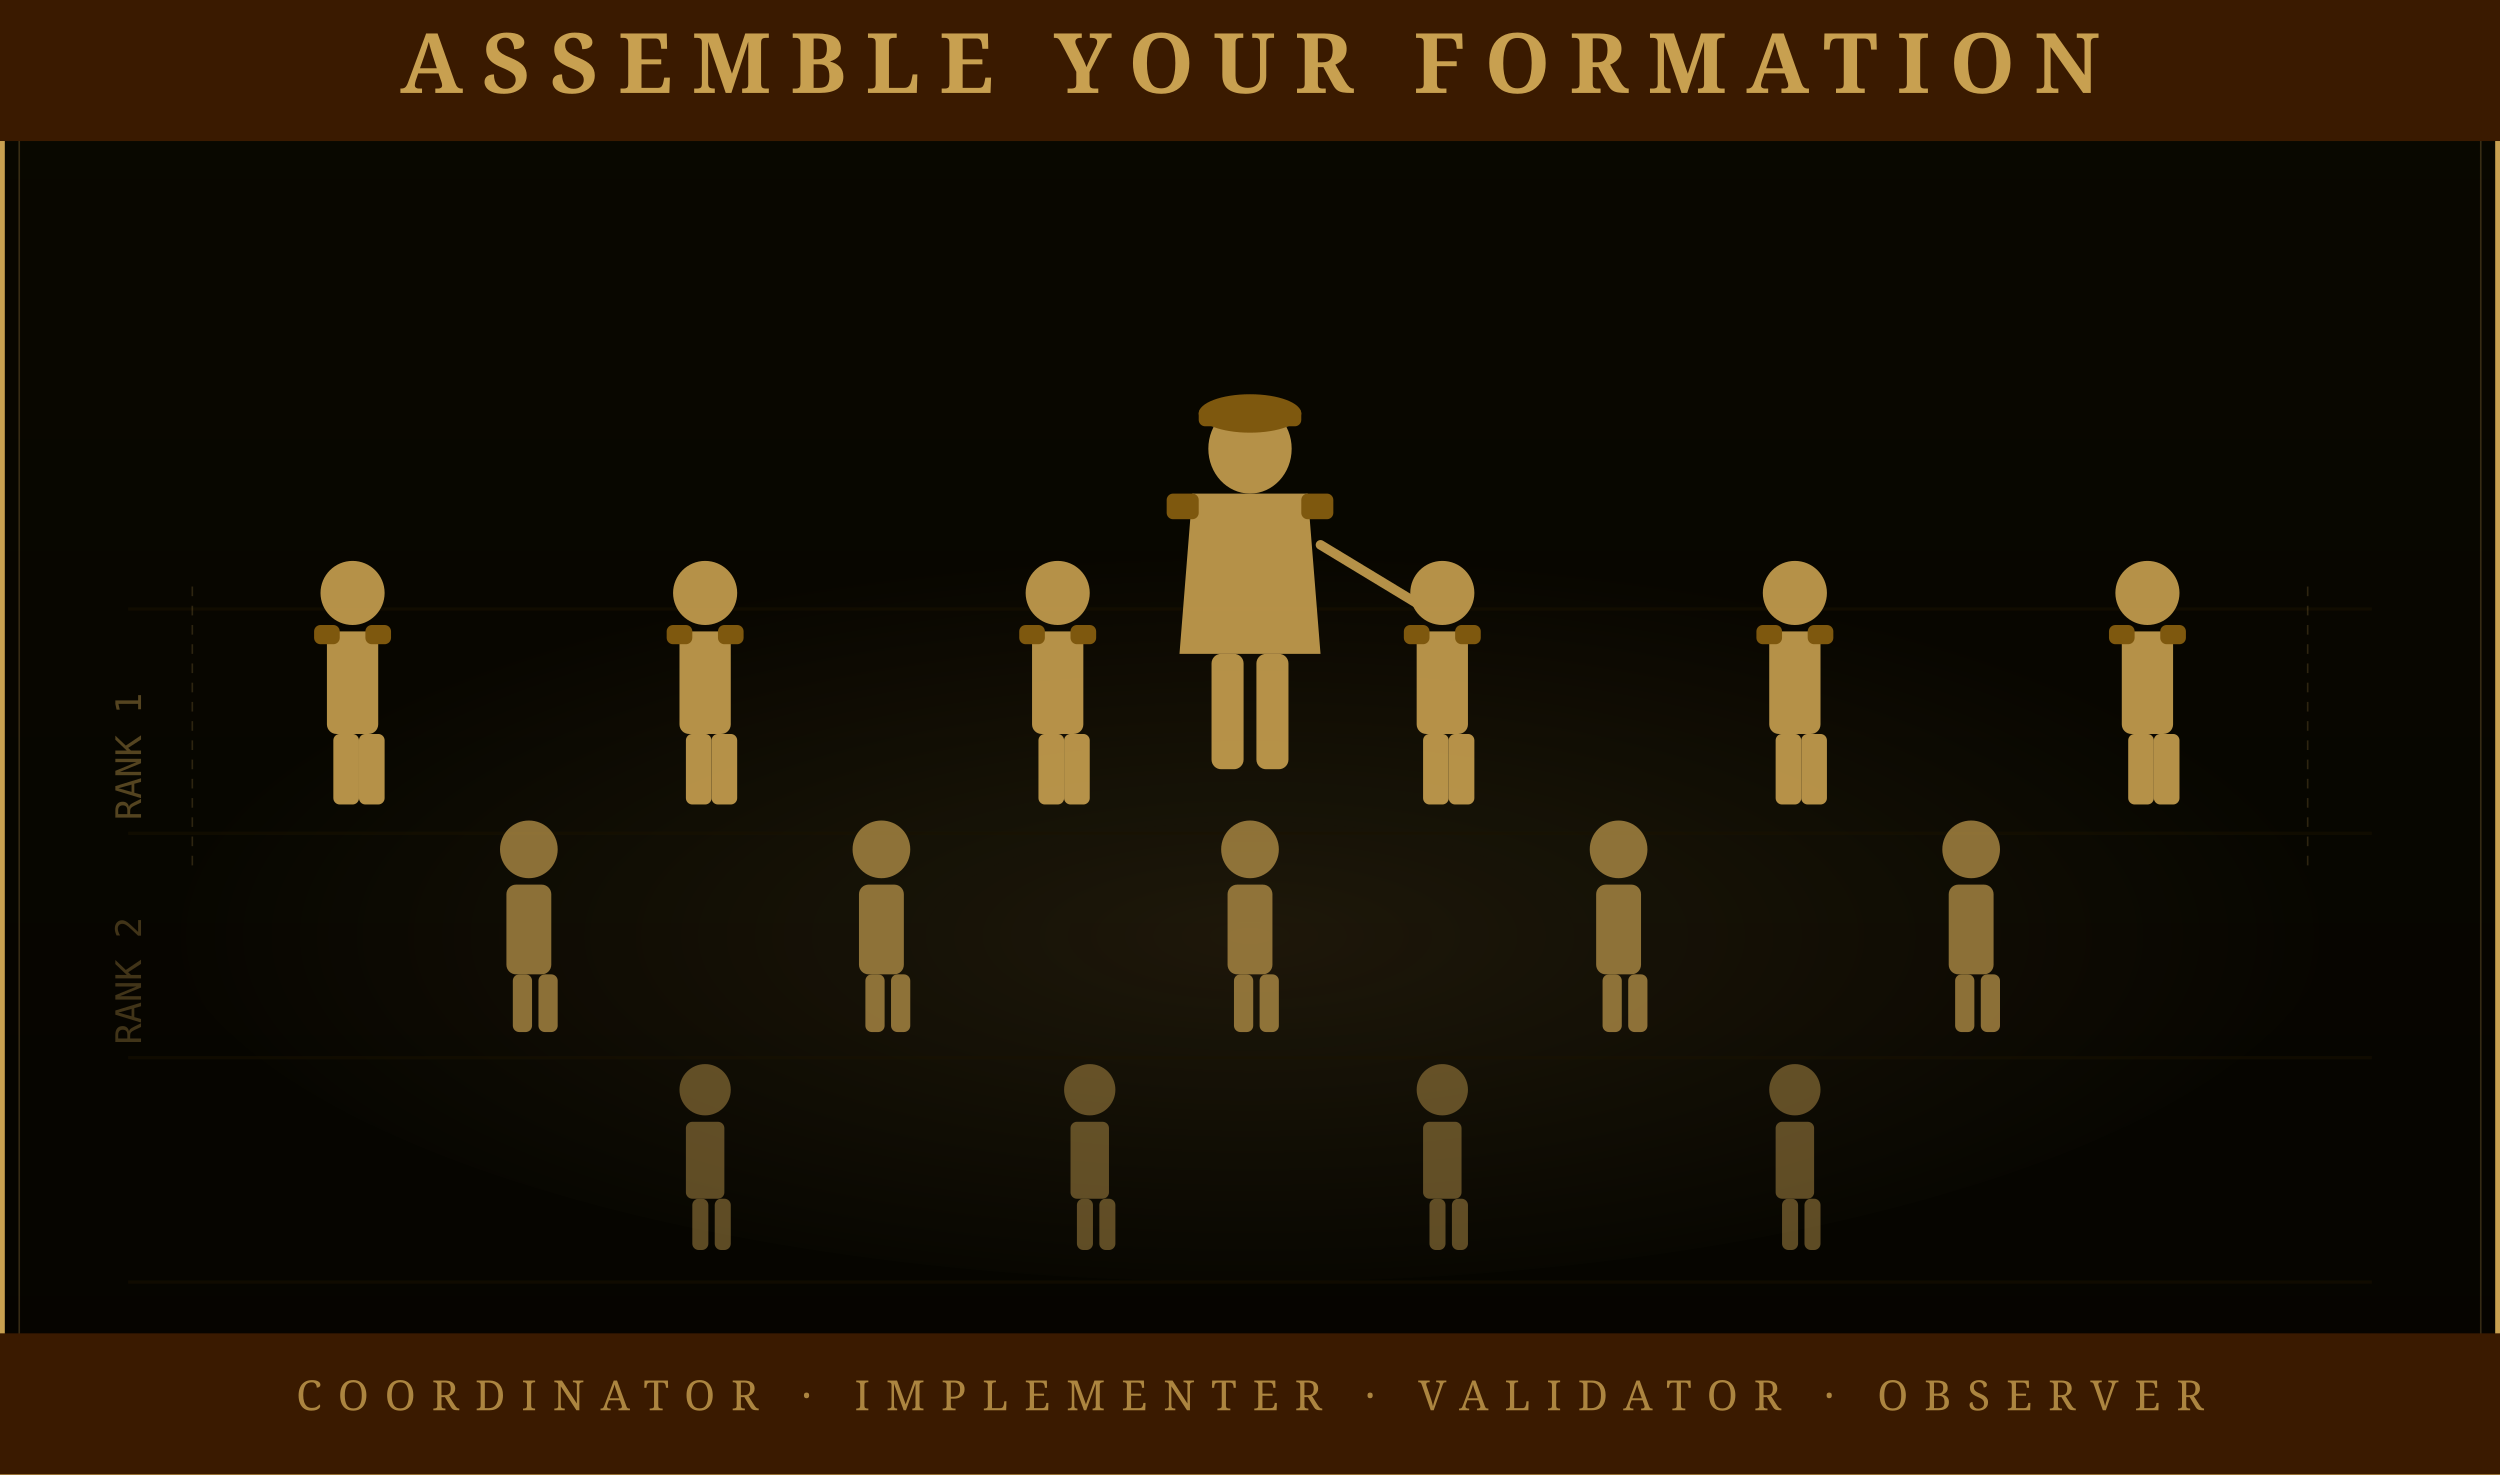
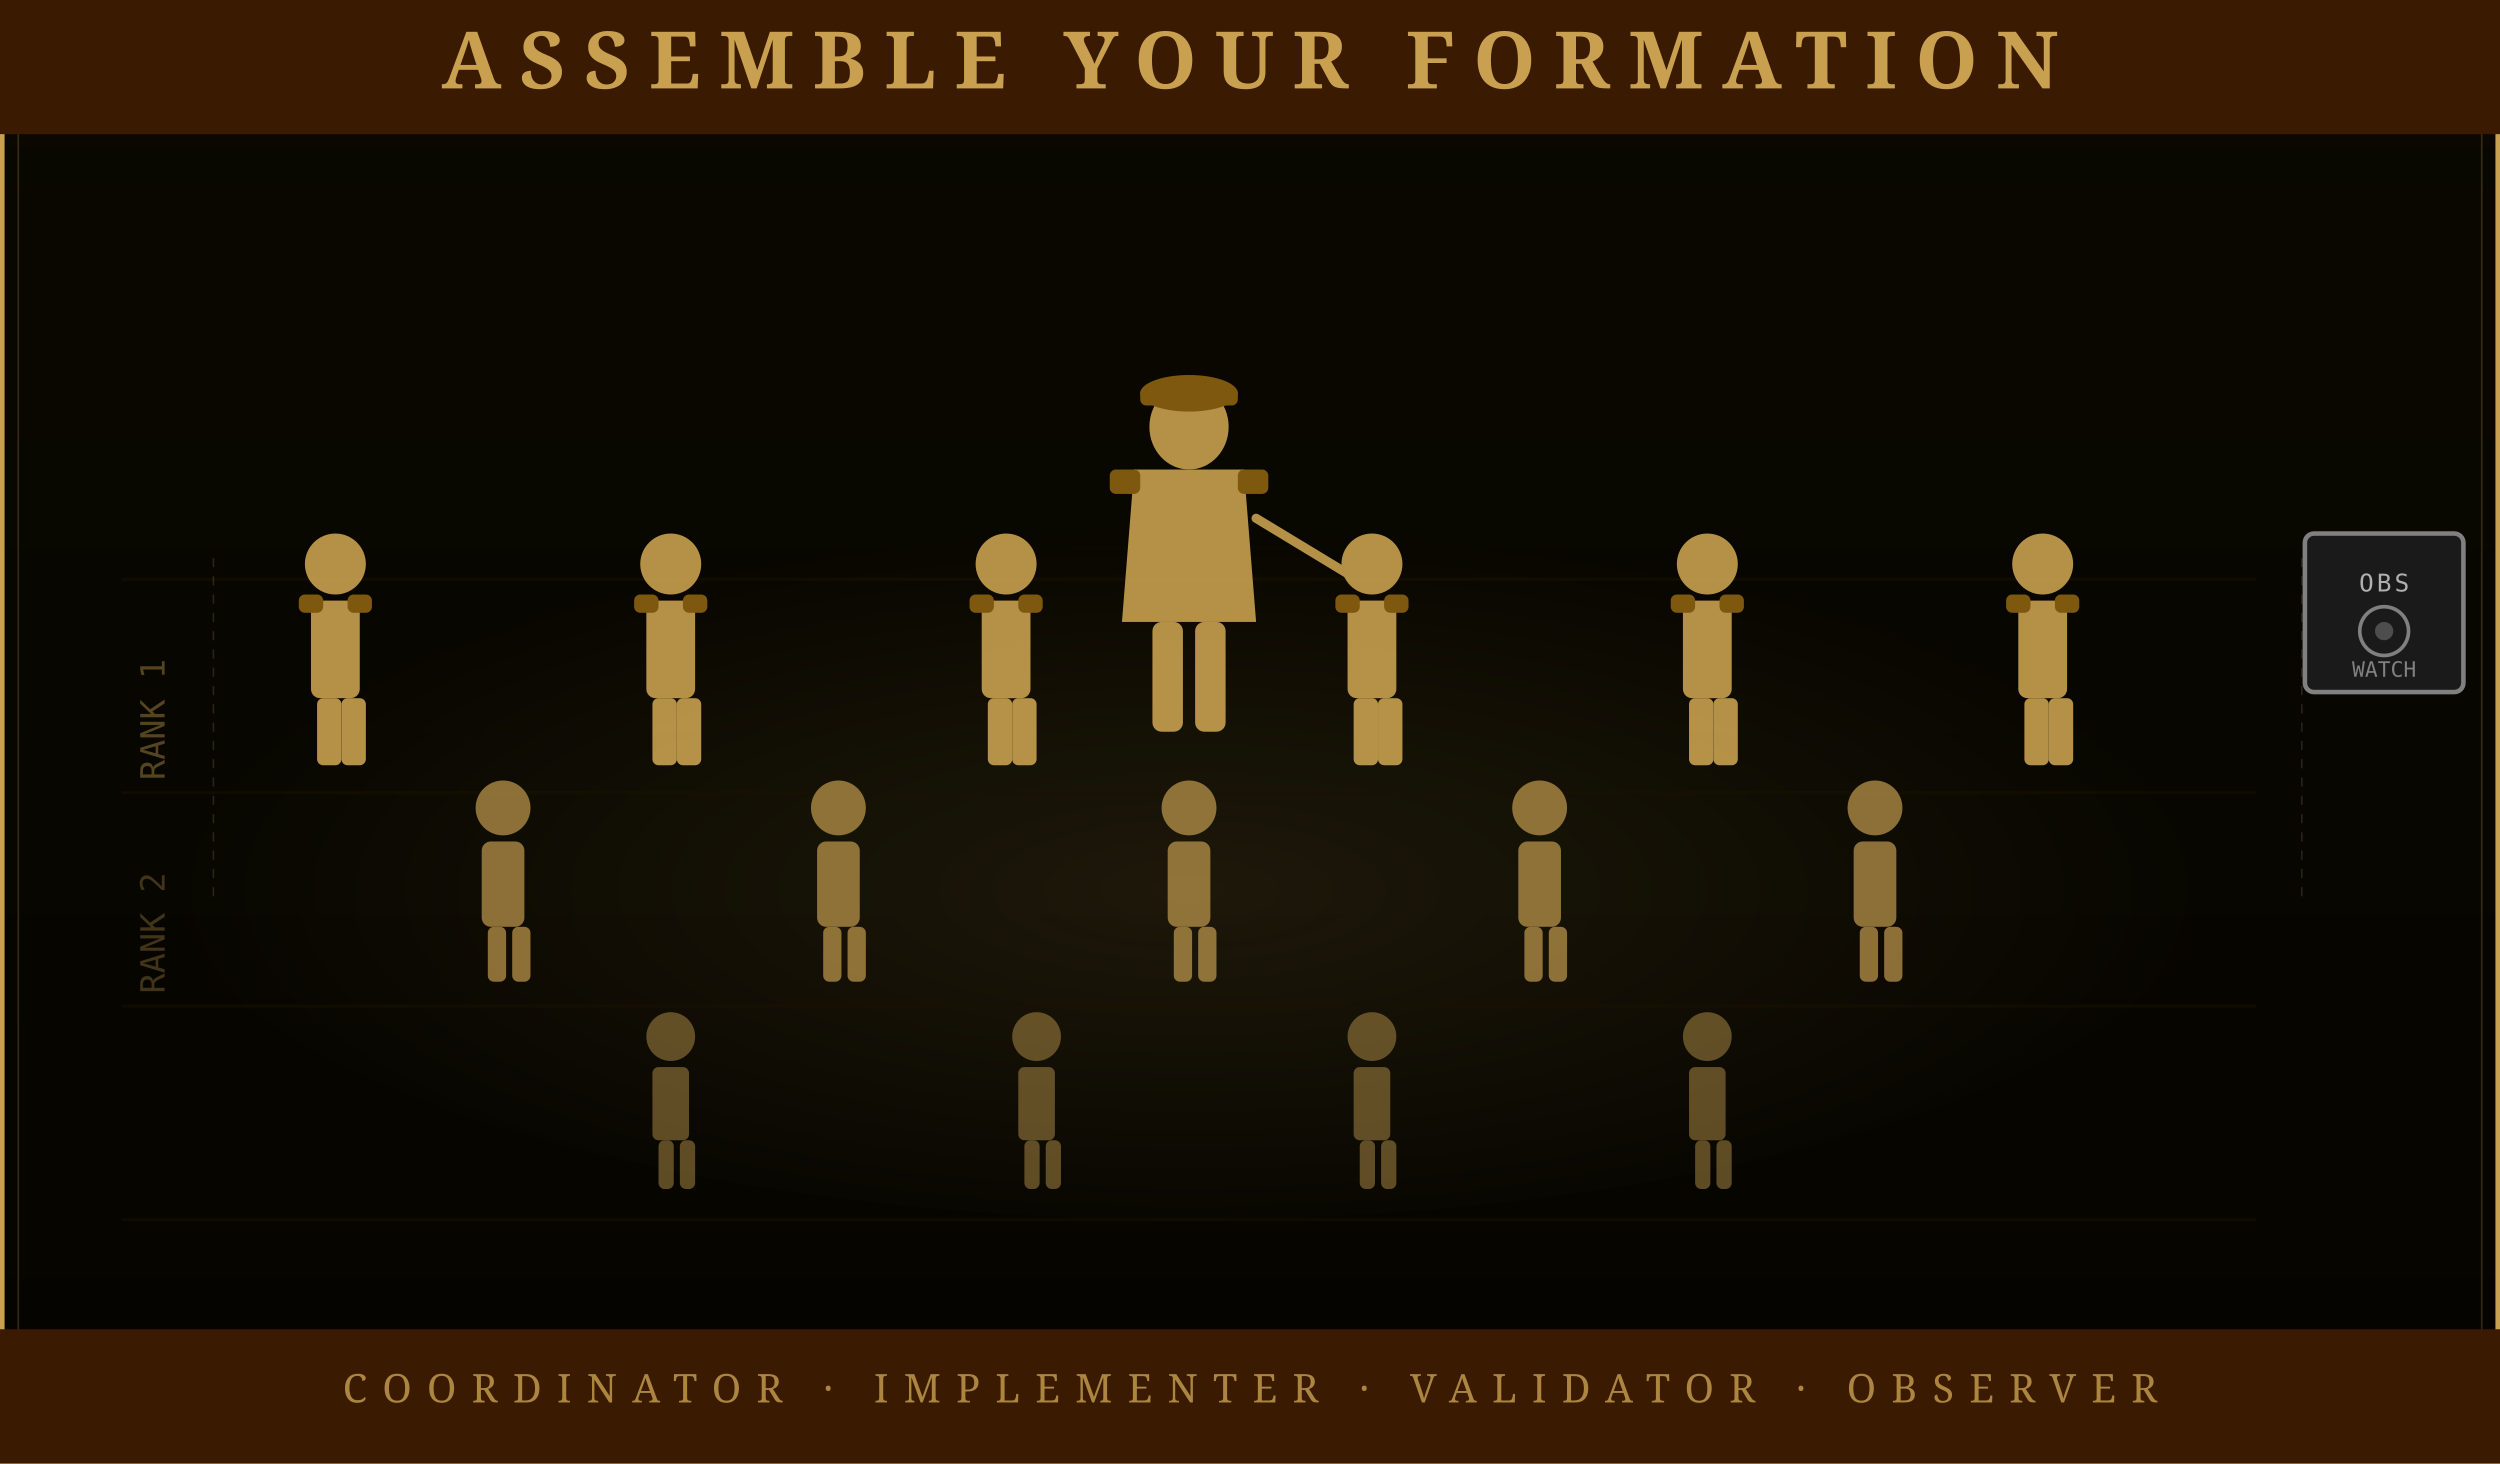
- <svg xmlns="http://www.w3.org/2000/svg" viewBox="0 0 780 460" width="780" height="460">
+ <svg xmlns="http://www.w3.org/2000/svg" viewBox="0 0 820 480" width="820" height="480">
  <defs>
    <radialGradient id="tf-glow" cx="50%" cy="55%" r="50%">
      <stop offset="0%" stop-color="#c8a050" stop-opacity="0.12" />
      <stop offset="100%" stop-color="#c8a050" stop-opacity="0" />
    </radialGradient>
    <linearGradient id="tf-ground" x1="0" y1="0" x2="0" y2="1">
      <stop offset="0%" stop-color="#0a0800" />
      <stop offset="100%" stop-color="#050400" />
    </linearGradient>
  </defs>
-   <rect width="780" height="460" fill="url(#tf-ground)" />
-   <rect width="780" height="460" fill="none" stroke="#c8a050" stroke-width="3" />
-   <rect x="6" y="6" width="768" height="448" fill="none" stroke="#c8a050" stroke-width="0.5" opacity="0.25" />
-   <rect x="0" y="0" width="780" height="44" fill="#3a1a00" />
-   <text x="390" y="29" font-family="serif" font-size="26" font-weight="bold" fill="#c8a050" text-anchor="middle" letter-spacing="6">ASSEMBLE YOUR FORMATION</text>
-   <rect x="0" y="416" width="780" height="44" fill="#3a1a00" />
-   <text x="390" y="440" font-family="serif" font-size="13" fill="#c8a050" text-anchor="middle" letter-spacing="5" opacity="0.8">COORDINATOR · IMPLEMENTER · VALIDATOR · OBSERVER</text>
+   <rect width="820" height="480" fill="url(#tf-ground)" />
+   <rect width="820" height="480" fill="none" stroke="#c8a050" stroke-width="3" />
+   <rect x="6" y="6" width="808" height="468" fill="none" stroke="#c8a050" stroke-width="0.5" opacity="0.25" />
+   <rect x="0" y="0" width="820" height="44" fill="#3a1a00" />
+   <text x="410" y="29" font-family="serif" font-size="26" font-weight="bold" fill="#c8a050" text-anchor="middle" letter-spacing="6">ASSEMBLE YOUR FORMATION</text>
+   <rect x="0" y="436" width="820" height="44" fill="#3a1a00" />
+   <text x="410" y="460" font-family="serif" font-size="13" fill="#c8a050" text-anchor="middle" letter-spacing="5" opacity="0.8">COORDINATOR · IMPLEMENTER · VALIDATOR · OBSERVER</text>
  <ellipse cx="390" cy="280" rx="340" ry="120" fill="url(#tf-glow)" />
  <g stroke="#1a1200" stroke-width="1" opacity="0.5">
    <line x1="40" y1="190" x2="740" y2="190" />
    <line x1="40" y1="260" x2="740" y2="260" />
    <line x1="40" y1="330" x2="740" y2="330" />
    <line x1="40" y1="400" x2="740" y2="400" />
  </g>
  <g fill="#c8a050" opacity="0.9">
    <g transform="translate(110,185)">
      <circle cx="0" cy="0" r="10" />
      <rect x="-8" y="12" width="16" height="32" rx="3" />
      <rect x="-12" y="10" width="8" height="6" rx="2" fill="#8b6010" />
      <rect x="4" y="10" width="8" height="6" rx="2" fill="#8b6010" />
      <rect x="-6" y="44" width="8" height="22" rx="2" />
      <rect x="2" y="44" width="8" height="22" rx="2" />
    </g>
    <g transform="translate(220,185)">
      <circle cx="0" cy="0" r="10" />
      <rect x="-8" y="12" width="16" height="32" rx="3" />
      <rect x="-12" y="10" width="8" height="6" rx="2" fill="#8b6010" />
      <rect x="4" y="10" width="8" height="6" rx="2" fill="#8b6010" />
      <rect x="-6" y="44" width="8" height="22" rx="2" />
      <rect x="2" y="44" width="8" height="22" rx="2" />
    </g>
    <g transform="translate(330,185)">
      <circle cx="0" cy="0" r="10" />
      <rect x="-8" y="12" width="16" height="32" rx="3" />
      <rect x="-12" y="10" width="8" height="6" rx="2" fill="#8b6010" />
      <rect x="4" y="10" width="8" height="6" rx="2" fill="#8b6010" />
      <rect x="-6" y="44" width="8" height="22" rx="2" />
      <rect x="2" y="44" width="8" height="22" rx="2" />
    </g>
    <g transform="translate(450,185)">
      <circle cx="0" cy="0" r="10" />
      <rect x="-8" y="12" width="16" height="32" rx="3" />
      <rect x="-12" y="10" width="8" height="6" rx="2" fill="#8b6010" />
      <rect x="4" y="10" width="8" height="6" rx="2" fill="#8b6010" />
      <rect x="-6" y="44" width="8" height="22" rx="2" />
      <rect x="2" y="44" width="8" height="22" rx="2" />
    </g>
    <g transform="translate(560,185)">
      <circle cx="0" cy="0" r="10" />
      <rect x="-8" y="12" width="16" height="32" rx="3" />
      <rect x="-12" y="10" width="8" height="6" rx="2" fill="#8b6010" />
      <rect x="4" y="10" width="8" height="6" rx="2" fill="#8b6010" />
      <rect x="-6" y="44" width="8" height="22" rx="2" />
      <rect x="2" y="44" width="8" height="22" rx="2" />
    </g>
    <g transform="translate(670,185)">
      <circle cx="0" cy="0" r="10" />
      <rect x="-8" y="12" width="16" height="32" rx="3" />
      <rect x="-12" y="10" width="8" height="6" rx="2" fill="#8b6010" />
      <rect x="4" y="10" width="8" height="6" rx="2" fill="#8b6010" />
      <rect x="-6" y="44" width="8" height="22" rx="2" />
      <rect x="2" y="44" width="8" height="22" rx="2" />
    </g>
    <g transform="translate(165,265)" opacity="0.75">
      <circle cx="0" cy="0" r="9" />
      <rect x="-7" y="11" width="14" height="28" rx="3" />
      <rect x="-5" y="39" width="6" height="18" rx="2" />
      <rect x="3" y="39" width="6" height="18" rx="2" />
    </g>
    <g transform="translate(275,265)" opacity="0.75">
      <circle cx="0" cy="0" r="9" />
      <rect x="-7" y="11" width="14" height="28" rx="3" />
      <rect x="-5" y="39" width="6" height="18" rx="2" />
      <rect x="3" y="39" width="6" height="18" rx="2" />
    </g>
    <g transform="translate(390,265)" opacity="0.75">
      <circle cx="0" cy="0" r="9" />
      <rect x="-7" y="11" width="14" height="28" rx="3" />
      <rect x="-5" y="39" width="6" height="18" rx="2" />
      <rect x="3" y="39" width="6" height="18" rx="2" />
    </g>
    <g transform="translate(505,265)" opacity="0.75">
      <circle cx="0" cy="0" r="9" />
      <rect x="-7" y="11" width="14" height="28" rx="3" />
      <rect x="-5" y="39" width="6" height="18" rx="2" />
      <rect x="3" y="39" width="6" height="18" rx="2" />
    </g>
    <g transform="translate(615,265)" opacity="0.75">
      <circle cx="0" cy="0" r="9" />
      <rect x="-7" y="11" width="14" height="28" rx="3" />
      <rect x="-5" y="39" width="6" height="18" rx="2" />
      <rect x="3" y="39" width="6" height="18" rx="2" />
    </g>
    <g transform="translate(220,340)" opacity="0.5">
      <circle cx="0" cy="0" r="8" />
      <rect x="-6" y="10" width="12" height="24" rx="2" />
      <rect x="-4" y="34" width="5" height="16" rx="2" />
      <rect x="3" y="34" width="5" height="16" rx="2" />
    </g>
    <g transform="translate(340,340)" opacity="0.5">
      <circle cx="0" cy="0" r="8" />
      <rect x="-6" y="10" width="12" height="24" rx="2" />
      <rect x="-4" y="34" width="5" height="16" rx="2" />
      <rect x="3" y="34" width="5" height="16" rx="2" />
    </g>
    <g transform="translate(450,340)" opacity="0.5">
      <circle cx="0" cy="0" r="8" />
      <rect x="-6" y="10" width="12" height="24" rx="2" />
      <rect x="-4" y="34" width="5" height="16" rx="2" />
      <rect x="3" y="34" width="5" height="16" rx="2" />
    </g>
    <g transform="translate(560,340)" opacity="0.5">
      <circle cx="0" cy="0" r="8" />
      <rect x="-6" y="10" width="12" height="24" rx="2" />
      <rect x="-4" y="34" width="5" height="16" rx="2" />
      <rect x="3" y="34" width="5" height="16" rx="2" />
    </g>
    <g transform="translate(390,140)" fill="#c8a050">
      <ellipse cx="0" cy="0" rx="13" ry="14" />
      <ellipse cx="0" cy="-11" rx="16" ry="6" fill="#8b6010" />
      <rect x="-16" y="-13" width="32" height="6" rx="2" fill="#8b6010" />
      <path d="M -18,14 L -22,64 L 22,64 L 18,14 Z" />
      <rect x="-26" y="14" width="10" height="8" rx="2" fill="#8b6010" />
      <rect x="16" y="14" width="10" height="8" rx="2" fill="#8b6010" />
      <line x1="22" y1="30" x2="55" y2="50" stroke="#c8a050" stroke-width="3" stroke-linecap="round" />
      <rect x="-12" y="64" width="10" height="36" rx="3" />
      <rect x="2" y="64" width="10" height="36" rx="3" />
    </g>
  </g>
-   <line x1="60" y1="183" x2="60" y2="272" stroke="#c8a050" stroke-width="0.5" opacity="0.2" stroke-dasharray="3,3" />
-   <line x1="720" y1="183" x2="720" y2="272" stroke="#c8a050" stroke-width="0.5" opacity="0.2" stroke-dasharray="3,3" />
-   <text x="44" y="236" font-family="monospace" font-size="11" fill="#c8a050" text-anchor="middle" opacity="0.4" transform="rotate(-90,44,236)">RANK 1</text>
-   <text x="44" y="306" font-family="monospace" font-size="11" fill="#c8a050" text-anchor="middle" opacity="0.3" transform="rotate(-90,44,306)">RANK 2</text>
+   <line x1="70" y1="183" x2="70" y2="295" stroke="#c8a050" stroke-width="0.5" opacity="0.2" stroke-dasharray="3,3" />
+   <line x1="755" y1="183" x2="755" y2="295" stroke="#c8a050" stroke-width="0.5" opacity="0.2" stroke-dasharray="3,3" />
+   <text x="54" y="236" font-family="monospace" font-size="11" fill="#c8a050" text-anchor="middle" opacity="0.4" transform="rotate(-90,54,236)">RANK 1</text>
+   <text x="54" y="306" font-family="monospace" font-size="11" fill="#c8a050" text-anchor="middle" opacity="0.3" transform="rotate(-90,54,306)">RANK 2</text>
+   <rect x="756" y="175" width="52" height="52" fill="#1a1a1a" rx="3" stroke="#808080" stroke-width="1.5" />
+   <text x="782" y="194" font-family="monospace" font-size="8" fill="#b0b0b0" text-anchor="middle" letter-spacing="1">OBS</text>
+   <circle cx="782" cy="207" r="8" fill="none" stroke="#808080" stroke-width="1.2" />
+   <circle cx="782" cy="207" r="3" fill="#808080" opacity="0.5" />
+   <text x="782" y="222" font-family="monospace" font-size="7" fill="#808080" text-anchor="middle">WATCH</text>
</svg>
